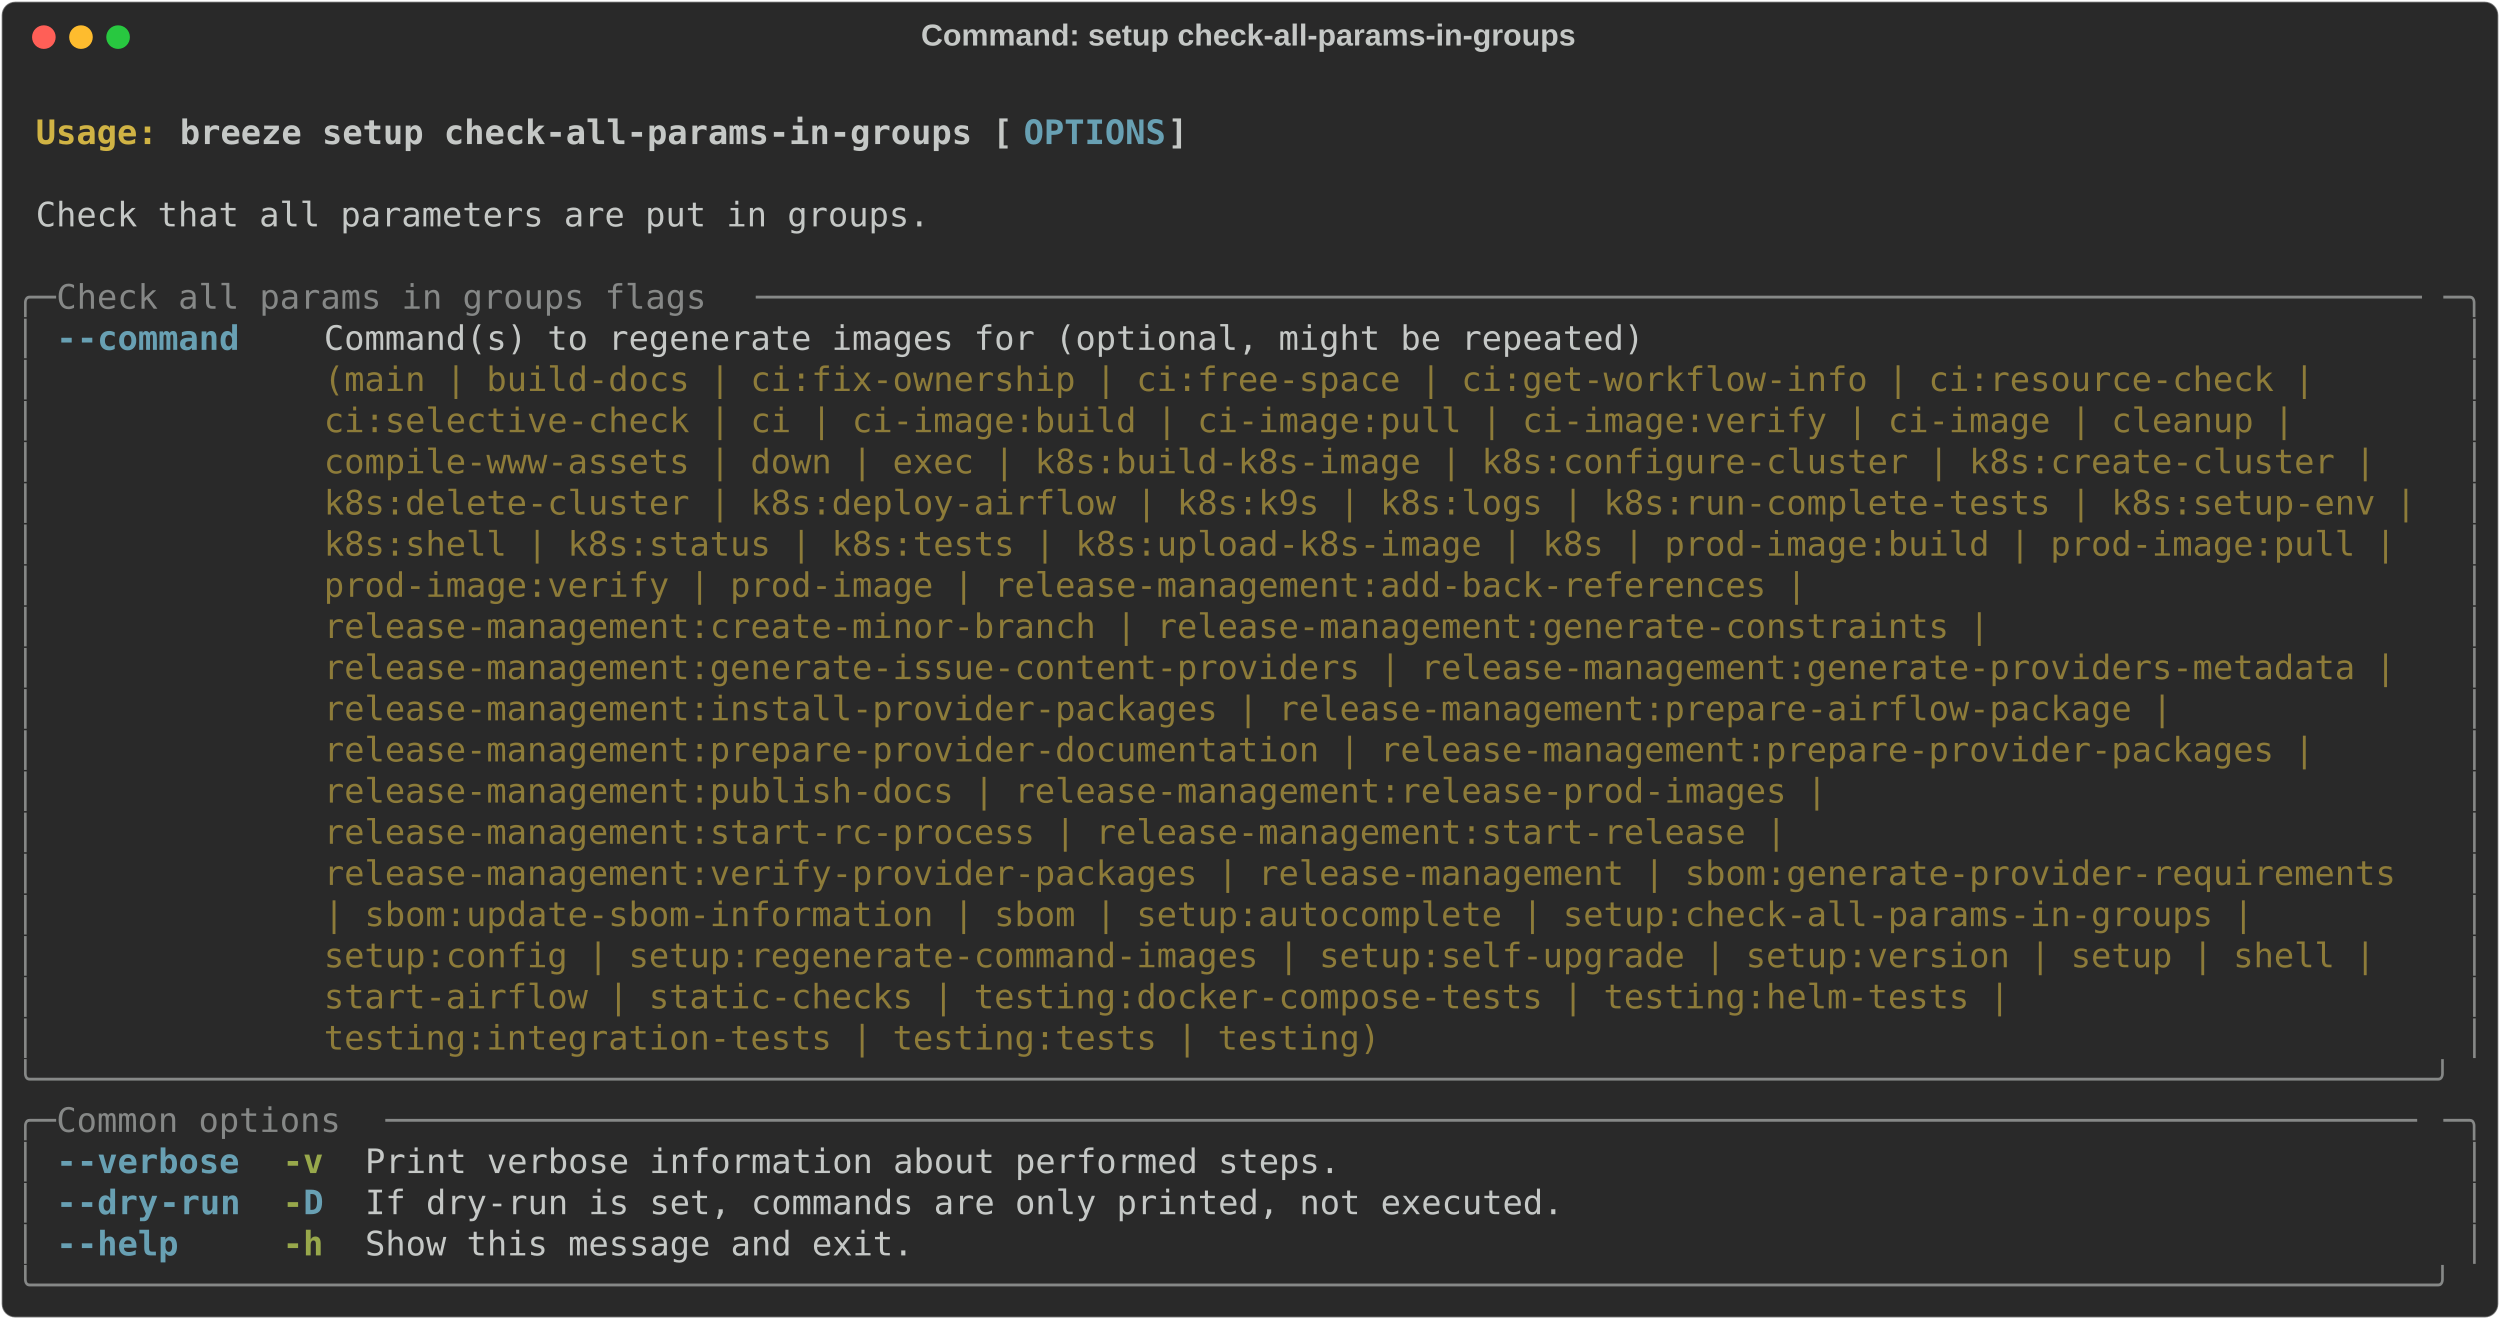
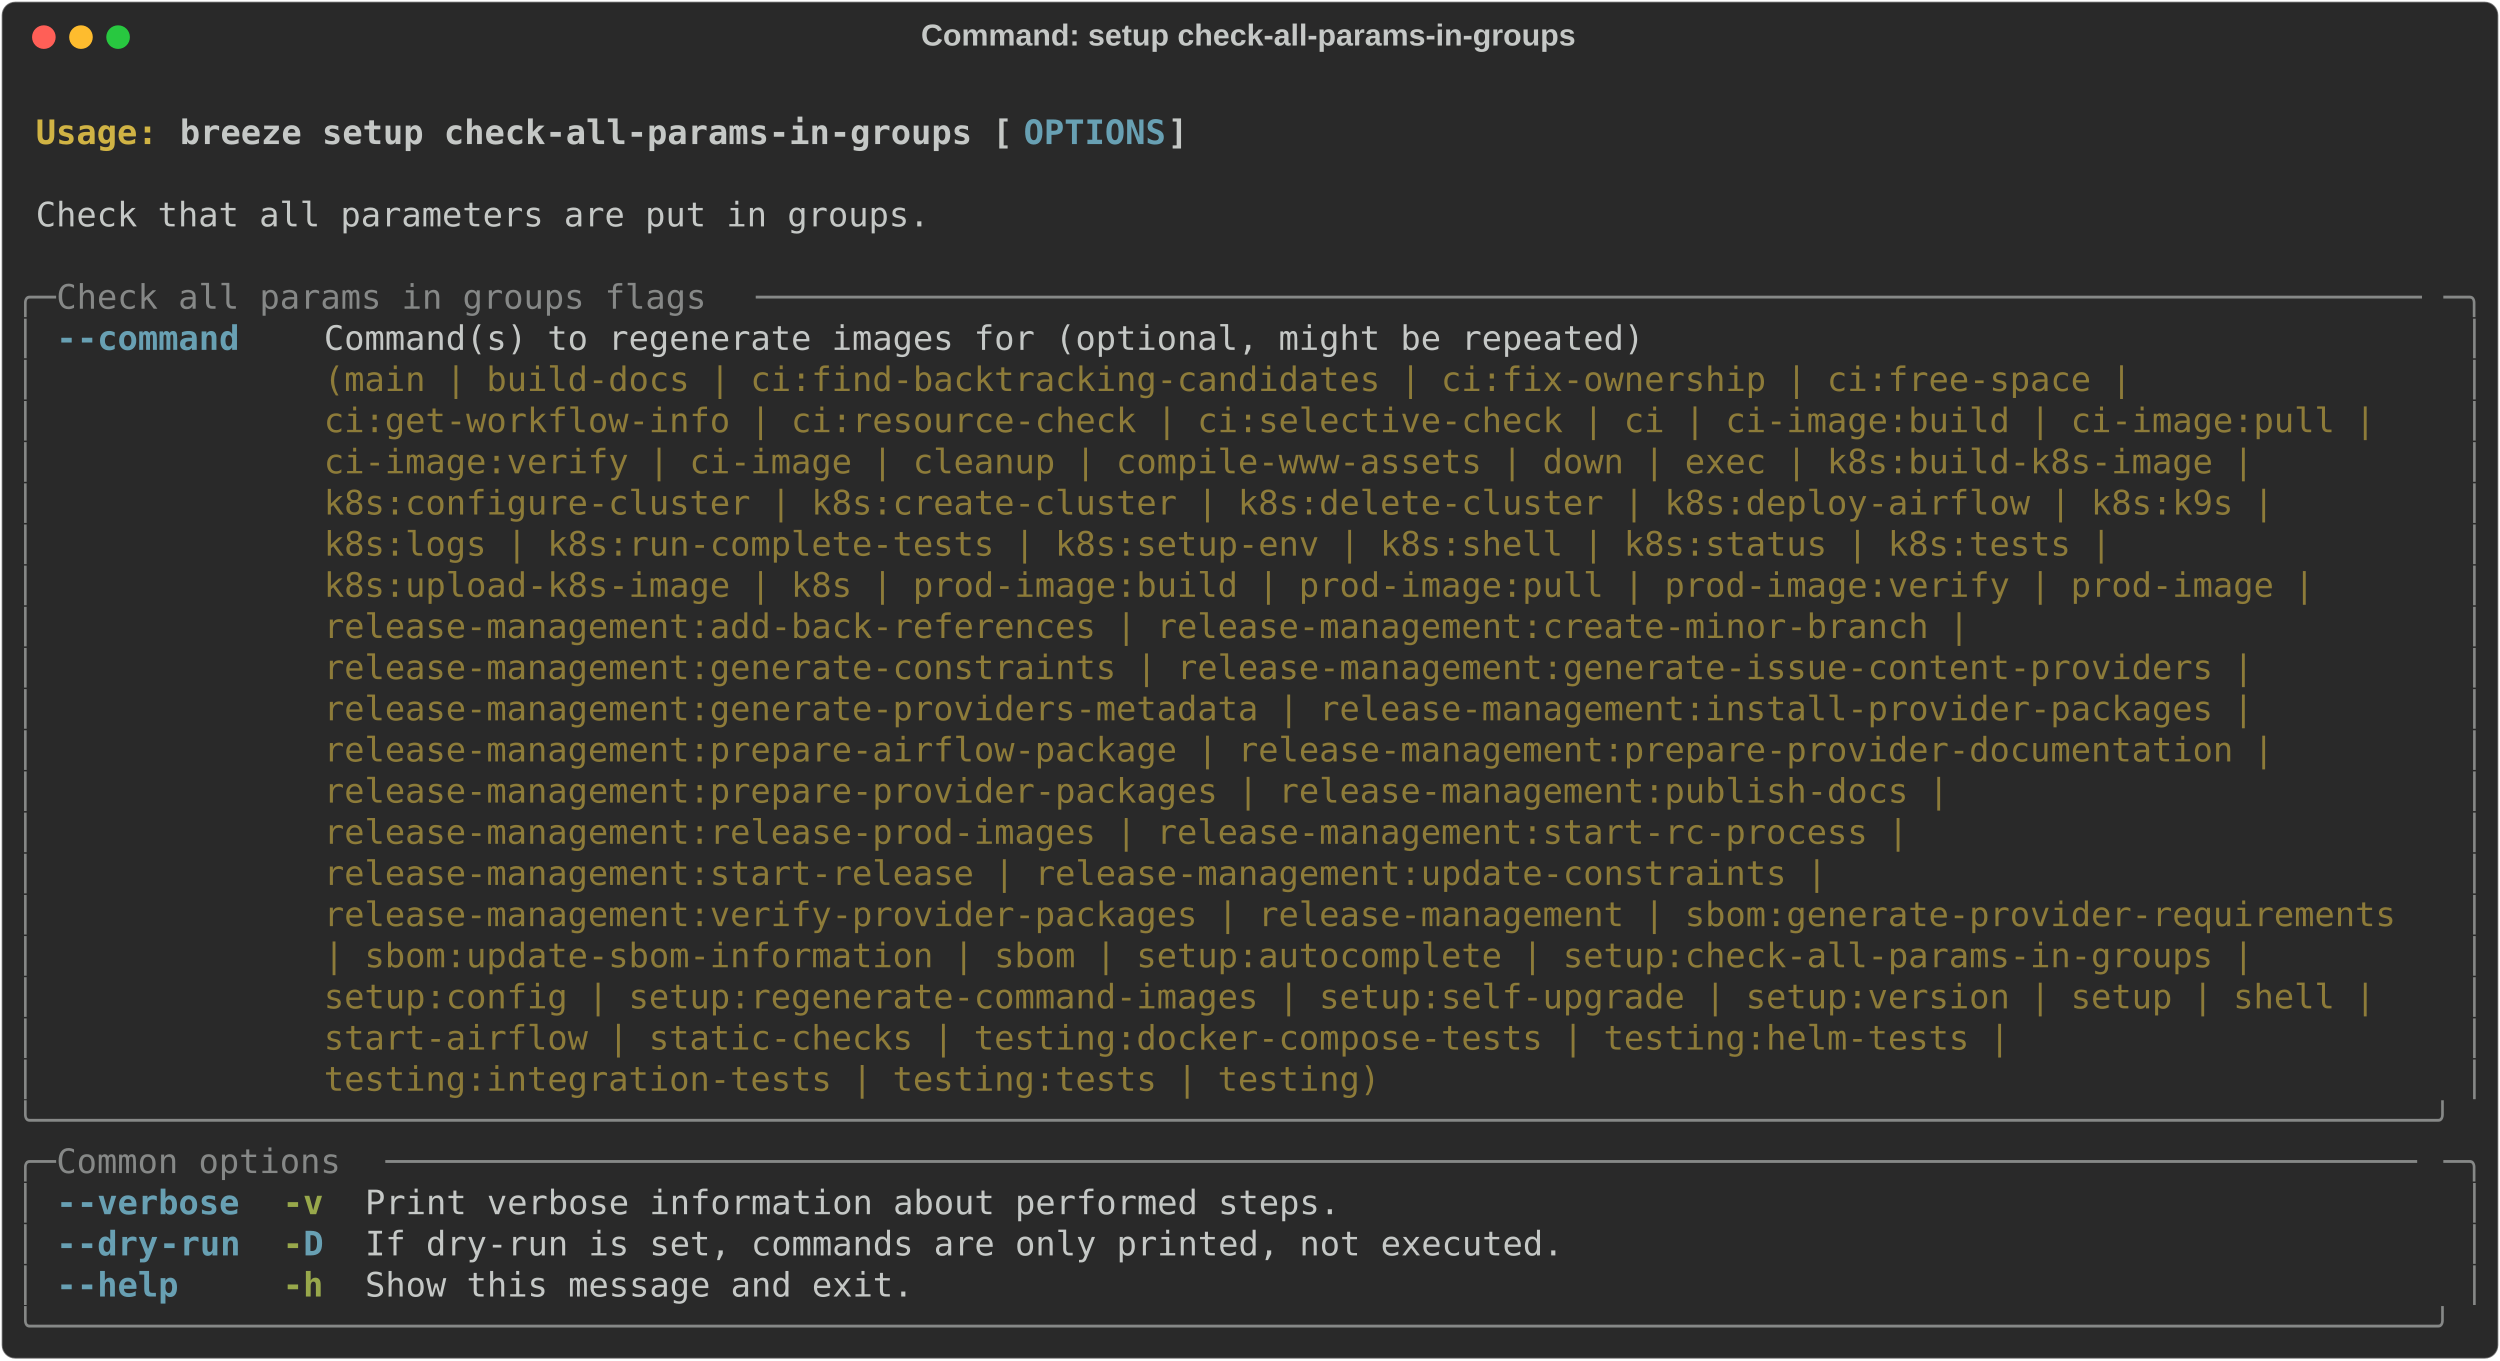
- <svg xmlns="http://www.w3.org/2000/svg" class="rich-terminal" viewBox="0 0 1482 782.0">
+ <svg xmlns="http://www.w3.org/2000/svg" class="rich-terminal" viewBox="0 0 1482 806.4">
  <style>

    @font-face {
        font-family: "Fira Code";
        src: local("FiraCode-Regular"),
                url("https://cdnjs.cloudflare.com/ajax/libs/firacode/6.2.0/woff2/FiraCode-Regular.woff2") format("woff2"),
                url("https://cdnjs.cloudflare.com/ajax/libs/firacode/6.2.0/woff/FiraCode-Regular.woff") format("woff");
        font-style: normal;
        font-weight: 400;
    }
    @font-face {
        font-family: "Fira Code";
        src: local("FiraCode-Bold"),
                url("https://cdnjs.cloudflare.com/ajax/libs/firacode/6.2.0/woff2/FiraCode-Bold.woff2") format("woff2"),
                url("https://cdnjs.cloudflare.com/ajax/libs/firacode/6.2.0/woff/FiraCode-Bold.woff") format("woff");
        font-style: bold;
        font-weight: 700;
    }

    .breeze-setup-check-all-params-in-groups-matrix {
        font-family: Fira Code, monospace;
        font-size: 20px;
        line-height: 24.4px;
        font-variant-east-asian: full-width;
    }

    .breeze-setup-check-all-params-in-groups-title {
        font-size: 18px;
        font-weight: bold;
        font-family: arial;
    }

    .breeze-setup-check-all-params-in-groups-r1 { fill: #c5c8c6;font-weight: bold }
.breeze-setup-check-all-params-in-groups-r2 { fill: #c5c8c6 }
.breeze-setup-check-all-params-in-groups-r3 { fill: #d0b344;font-weight: bold }
.breeze-setup-check-all-params-in-groups-r4 { fill: #68a0b3;font-weight: bold }
.breeze-setup-check-all-params-in-groups-r5 { fill: #868887 }
.breeze-setup-check-all-params-in-groups-r6 { fill: #8d7b39 }
.breeze-setup-check-all-params-in-groups-r7 { fill: #98a84b;font-weight: bold }
    </style>
  <defs>
    <clipPath id="breeze-setup-check-all-params-in-groups-clip-terminal">
-       <rect x="0" y="0" width="1463.0" height="731.0" />
+       <rect x="0" y="0" width="1463.0" height="755.4" />
    </clipPath>
    <clipPath id="breeze-setup-check-all-params-in-groups-line-0">
      <rect x="0" y="1.5" width="1464" height="24.65" />
    </clipPath>
    <clipPath id="breeze-setup-check-all-params-in-groups-line-1">
      <rect x="0" y="25.9" width="1464" height="24.65" />
    </clipPath>
    <clipPath id="breeze-setup-check-all-params-in-groups-line-2">
      <rect x="0" y="50.3" width="1464" height="24.65" />
    </clipPath>
    <clipPath id="breeze-setup-check-all-params-in-groups-line-3">
      <rect x="0" y="74.7" width="1464" height="24.65" />
    </clipPath>
    <clipPath id="breeze-setup-check-all-params-in-groups-line-4">
      <rect x="0" y="99.1" width="1464" height="24.65" />
    </clipPath>
    <clipPath id="breeze-setup-check-all-params-in-groups-line-5">
      <rect x="0" y="123.5" width="1464" height="24.65" />
    </clipPath>
    <clipPath id="breeze-setup-check-all-params-in-groups-line-6">
      <rect x="0" y="147.9" width="1464" height="24.65" />
    </clipPath>
    <clipPath id="breeze-setup-check-all-params-in-groups-line-7">
      <rect x="0" y="172.3" width="1464" height="24.65" />
    </clipPath>
    <clipPath id="breeze-setup-check-all-params-in-groups-line-8">
      <rect x="0" y="196.7" width="1464" height="24.65" />
    </clipPath>
    <clipPath id="breeze-setup-check-all-params-in-groups-line-9">
      <rect x="0" y="221.1" width="1464" height="24.65" />
    </clipPath>
    <clipPath id="breeze-setup-check-all-params-in-groups-line-10">
      <rect x="0" y="245.5" width="1464" height="24.65" />
    </clipPath>
    <clipPath id="breeze-setup-check-all-params-in-groups-line-11">
      <rect x="0" y="269.9" width="1464" height="24.65" />
    </clipPath>
    <clipPath id="breeze-setup-check-all-params-in-groups-line-12">
      <rect x="0" y="294.3" width="1464" height="24.65" />
    </clipPath>
    <clipPath id="breeze-setup-check-all-params-in-groups-line-13">
      <rect x="0" y="318.7" width="1464" height="24.65" />
    </clipPath>
    <clipPath id="breeze-setup-check-all-params-in-groups-line-14">
      <rect x="0" y="343.1" width="1464" height="24.65" />
    </clipPath>
    <clipPath id="breeze-setup-check-all-params-in-groups-line-15">
      <rect x="0" y="367.5" width="1464" height="24.65" />
    </clipPath>
    <clipPath id="breeze-setup-check-all-params-in-groups-line-16">
      <rect x="0" y="391.9" width="1464" height="24.65" />
    </clipPath>
    <clipPath id="breeze-setup-check-all-params-in-groups-line-17">
      <rect x="0" y="416.3" width="1464" height="24.65" />
    </clipPath>
    <clipPath id="breeze-setup-check-all-params-in-groups-line-18">
      <rect x="0" y="440.7" width="1464" height="24.65" />
    </clipPath>
    <clipPath id="breeze-setup-check-all-params-in-groups-line-19">
      <rect x="0" y="465.1" width="1464" height="24.65" />
    </clipPath>
    <clipPath id="breeze-setup-check-all-params-in-groups-line-20">
      <rect x="0" y="489.5" width="1464" height="24.65" />
    </clipPath>
    <clipPath id="breeze-setup-check-all-params-in-groups-line-21">
      <rect x="0" y="513.9" width="1464" height="24.65" />
    </clipPath>
    <clipPath id="breeze-setup-check-all-params-in-groups-line-22">
      <rect x="0" y="538.3" width="1464" height="24.65" />
    </clipPath>
    <clipPath id="breeze-setup-check-all-params-in-groups-line-23">
      <rect x="0" y="562.7" width="1464" height="24.65" />
    </clipPath>
    <clipPath id="breeze-setup-check-all-params-in-groups-line-24">
      <rect x="0" y="587.1" width="1464" height="24.65" />
    </clipPath>
    <clipPath id="breeze-setup-check-all-params-in-groups-line-25">
      <rect x="0" y="611.5" width="1464" height="24.65" />
    </clipPath>
    <clipPath id="breeze-setup-check-all-params-in-groups-line-26">
      <rect x="0" y="635.9" width="1464" height="24.65" />
    </clipPath>
    <clipPath id="breeze-setup-check-all-params-in-groups-line-27">
      <rect x="0" y="660.3" width="1464" height="24.65" />
    </clipPath>
    <clipPath id="breeze-setup-check-all-params-in-groups-line-28">
      <rect x="0" y="684.7" width="1464" height="24.65" />
    </clipPath>
+     <clipPath id="breeze-setup-check-all-params-in-groups-line-29">
+       <rect x="0" y="709.1" width="1464" height="24.65" />
+     </clipPath>
  </defs>
-   <rect fill="#292929" stroke="rgba(255,255,255,0.35)" stroke-width="1" x="1" y="1" width="1480" height="780" rx="8" />
+   <rect fill="#292929" stroke="rgba(255,255,255,0.35)" stroke-width="1" x="1" y="1" width="1480" height="804.4" rx="8" />
  <text class="breeze-setup-check-all-params-in-groups-title" fill="#c5c8c6" text-anchor="middle" x="740" y="27">Command: setup check-all-params-in-groups</text>
  <g transform="translate(26,22)">
    <circle cx="0" cy="0" r="7" fill="#ff5f57" />
    <circle cx="22" cy="0" r="7" fill="#febc2e" />
    <circle cx="44" cy="0" r="7" fill="#28c840" />
  </g>
  <g transform="translate(9, 41)" clip-path="url(#breeze-setup-check-all-params-in-groups-clip-terminal)">
    <g class="breeze-setup-check-all-params-in-groups-matrix">
      <text class="breeze-setup-check-all-params-in-groups-r2" x="1464" y="20" textLength="12.2" clip-path="url(#breeze-setup-check-all-params-in-groups-line-0)">
</text>
      <text class="breeze-setup-check-all-params-in-groups-r3" x="12.2" y="44.4" textLength="85.4" clip-path="url(#breeze-setup-check-all-params-in-groups-line-1)">Usage: </text>
      <text class="breeze-setup-check-all-params-in-groups-r1" x="97.6" y="44.4" textLength="500.2" clip-path="url(#breeze-setup-check-all-params-in-groups-line-1)">breeze setup check-all-params-in-groups [</text>
      <text class="breeze-setup-check-all-params-in-groups-r4" x="597.8" y="44.4" textLength="85.4" clip-path="url(#breeze-setup-check-all-params-in-groups-line-1)">OPTIONS</text>
      <text class="breeze-setup-check-all-params-in-groups-r1" x="683.2" y="44.4" textLength="12.2" clip-path="url(#breeze-setup-check-all-params-in-groups-line-1)">]</text>
      <text class="breeze-setup-check-all-params-in-groups-r2" x="1464" y="44.4" textLength="12.2" clip-path="url(#breeze-setup-check-all-params-in-groups-line-1)">
</text>
      <text class="breeze-setup-check-all-params-in-groups-r2" x="1464" y="68.8" textLength="12.2" clip-path="url(#breeze-setup-check-all-params-in-groups-line-2)">
</text>
      <text class="breeze-setup-check-all-params-in-groups-r2" x="12.2" y="93.2" textLength="536.8" clip-path="url(#breeze-setup-check-all-params-in-groups-line-3)">Check that all parameters are put in groups.</text>
      <text class="breeze-setup-check-all-params-in-groups-r2" x="1464" y="93.2" textLength="12.2" clip-path="url(#breeze-setup-check-all-params-in-groups-line-3)">
</text>
      <text class="breeze-setup-check-all-params-in-groups-r2" x="1464" y="117.6" textLength="12.2" clip-path="url(#breeze-setup-check-all-params-in-groups-line-4)">
</text>
      <text class="breeze-setup-check-all-params-in-groups-r5" x="0" y="142" textLength="24.4" clip-path="url(#breeze-setup-check-all-params-in-groups-line-5)">╭─</text>
      <text class="breeze-setup-check-all-params-in-groups-r5" x="24.4" y="142" textLength="414.8" clip-path="url(#breeze-setup-check-all-params-in-groups-line-5)"> Check all params in groups flags </text>
      <text class="breeze-setup-check-all-params-in-groups-r5" x="439.2" y="142" textLength="1000.4" clip-path="url(#breeze-setup-check-all-params-in-groups-line-5)">──────────────────────────────────────────────────────────────────────────────────</text>
      <text class="breeze-setup-check-all-params-in-groups-r5" x="1439.6" y="142" textLength="24.4" clip-path="url(#breeze-setup-check-all-params-in-groups-line-5)">─╮</text>
      <text class="breeze-setup-check-all-params-in-groups-r2" x="1464" y="142" textLength="12.2" clip-path="url(#breeze-setup-check-all-params-in-groups-line-5)">
</text>
      <text class="breeze-setup-check-all-params-in-groups-r5" x="0" y="166.4" textLength="12.2" clip-path="url(#breeze-setup-check-all-params-in-groups-line-6)">│</text>
      <text class="breeze-setup-check-all-params-in-groups-r4" x="24.4" y="166.4" textLength="12.2" clip-path="url(#breeze-setup-check-all-params-in-groups-line-6)">-</text>
      <text class="breeze-setup-check-all-params-in-groups-r4" x="36.6" y="166.4" textLength="97.6" clip-path="url(#breeze-setup-check-all-params-in-groups-line-6)">-command</text>
      <text class="breeze-setup-check-all-params-in-groups-r2" x="183" y="166.4" textLength="1256.6" clip-path="url(#breeze-setup-check-all-params-in-groups-line-6)">Command(s) to regenerate images for (optional, might be repeated)                                      </text>
      <text class="breeze-setup-check-all-params-in-groups-r5" x="1451.8" y="166.4" textLength="12.2" clip-path="url(#breeze-setup-check-all-params-in-groups-line-6)">│</text>
      <text class="breeze-setup-check-all-params-in-groups-r2" x="1464" y="166.4" textLength="12.2" clip-path="url(#breeze-setup-check-all-params-in-groups-line-6)">
</text>
      <text class="breeze-setup-check-all-params-in-groups-r5" x="0" y="190.8" textLength="12.2" clip-path="url(#breeze-setup-check-all-params-in-groups-line-7)">│</text>
-       <text class="breeze-setup-check-all-params-in-groups-r6" x="183" y="190.8" textLength="1256.6" clip-path="url(#breeze-setup-check-all-params-in-groups-line-7)">(main | build-docs | ci:fix-ownership | ci:free-space | ci:get-workflow-info | ci:resource-check |     </text>
+       <text class="breeze-setup-check-all-params-in-groups-r6" x="183" y="190.8" textLength="1256.6" clip-path="url(#breeze-setup-check-all-params-in-groups-line-7)">(main | build-docs | ci:find-backtracking-candidates | ci:fix-ownership | ci:free-space |              </text>
      <text class="breeze-setup-check-all-params-in-groups-r5" x="1451.8" y="190.8" textLength="12.2" clip-path="url(#breeze-setup-check-all-params-in-groups-line-7)">│</text>
      <text class="breeze-setup-check-all-params-in-groups-r2" x="1464" y="190.8" textLength="12.2" clip-path="url(#breeze-setup-check-all-params-in-groups-line-7)">
</text>
      <text class="breeze-setup-check-all-params-in-groups-r5" x="0" y="215.2" textLength="12.2" clip-path="url(#breeze-setup-check-all-params-in-groups-line-8)">│</text>
-       <text class="breeze-setup-check-all-params-in-groups-r6" x="183" y="215.2" textLength="1256.6" clip-path="url(#breeze-setup-check-all-params-in-groups-line-8)">ci:selective-check | ci | ci-image:build | ci-image:pull | ci-image:verify | ci-image | cleanup |      </text>
+       <text class="breeze-setup-check-all-params-in-groups-r6" x="183" y="215.2" textLength="1256.6" clip-path="url(#breeze-setup-check-all-params-in-groups-line-8)">ci:get-workflow-info | ci:resource-check | ci:selective-check | ci | ci-image:build | ci-image:pull |  </text>
      <text class="breeze-setup-check-all-params-in-groups-r5" x="1451.8" y="215.2" textLength="12.2" clip-path="url(#breeze-setup-check-all-params-in-groups-line-8)">│</text>
      <text class="breeze-setup-check-all-params-in-groups-r2" x="1464" y="215.2" textLength="12.2" clip-path="url(#breeze-setup-check-all-params-in-groups-line-8)">
</text>
      <text class="breeze-setup-check-all-params-in-groups-r5" x="0" y="239.6" textLength="12.2" clip-path="url(#breeze-setup-check-all-params-in-groups-line-9)">│</text>
-       <text class="breeze-setup-check-all-params-in-groups-r6" x="183" y="239.6" textLength="1256.6" clip-path="url(#breeze-setup-check-all-params-in-groups-line-9)">compile-www-assets | down | exec | k8s:build-k8s-image | k8s:configure-cluster | k8s:create-cluster |  </text>
+       <text class="breeze-setup-check-all-params-in-groups-r6" x="183" y="239.6" textLength="1256.6" clip-path="url(#breeze-setup-check-all-params-in-groups-line-9)">ci-image:verify | ci-image | cleanup | compile-www-assets | down | exec | k8s:build-k8s-image |        </text>
      <text class="breeze-setup-check-all-params-in-groups-r5" x="1451.8" y="239.6" textLength="12.2" clip-path="url(#breeze-setup-check-all-params-in-groups-line-9)">│</text>
      <text class="breeze-setup-check-all-params-in-groups-r2" x="1464" y="239.6" textLength="12.2" clip-path="url(#breeze-setup-check-all-params-in-groups-line-9)">
</text>
      <text class="breeze-setup-check-all-params-in-groups-r5" x="0" y="264" textLength="12.2" clip-path="url(#breeze-setup-check-all-params-in-groups-line-10)">│</text>
-       <text class="breeze-setup-check-all-params-in-groups-r6" x="183" y="264" textLength="1256.6" clip-path="url(#breeze-setup-check-all-params-in-groups-line-10)">k8s:delete-cluster | k8s:deploy-airflow | k8s:k9s | k8s:logs | k8s:run-complete-tests | k8s:setup-env |</text>
+       <text class="breeze-setup-check-all-params-in-groups-r6" x="183" y="264" textLength="1256.6" clip-path="url(#breeze-setup-check-all-params-in-groups-line-10)">k8s:configure-cluster | k8s:create-cluster | k8s:delete-cluster | k8s:deploy-airflow | k8s:k9s |       </text>
      <text class="breeze-setup-check-all-params-in-groups-r5" x="1451.8" y="264" textLength="12.2" clip-path="url(#breeze-setup-check-all-params-in-groups-line-10)">│</text>
      <text class="breeze-setup-check-all-params-in-groups-r2" x="1464" y="264" textLength="12.2" clip-path="url(#breeze-setup-check-all-params-in-groups-line-10)">
</text>
      <text class="breeze-setup-check-all-params-in-groups-r5" x="0" y="288.4" textLength="12.2" clip-path="url(#breeze-setup-check-all-params-in-groups-line-11)">│</text>
-       <text class="breeze-setup-check-all-params-in-groups-r6" x="183" y="288.4" textLength="1256.6" clip-path="url(#breeze-setup-check-all-params-in-groups-line-11)">k8s:shell | k8s:status | k8s:tests | k8s:upload-k8s-image | k8s | prod-image:build | prod-image:pull | </text>
+       <text class="breeze-setup-check-all-params-in-groups-r6" x="183" y="288.4" textLength="1256.6" clip-path="url(#breeze-setup-check-all-params-in-groups-line-11)">k8s:logs | k8s:run-complete-tests | k8s:setup-env | k8s:shell | k8s:status | k8s:tests |               </text>
      <text class="breeze-setup-check-all-params-in-groups-r5" x="1451.8" y="288.4" textLength="12.2" clip-path="url(#breeze-setup-check-all-params-in-groups-line-11)">│</text>
      <text class="breeze-setup-check-all-params-in-groups-r2" x="1464" y="288.4" textLength="12.2" clip-path="url(#breeze-setup-check-all-params-in-groups-line-11)">
</text>
      <text class="breeze-setup-check-all-params-in-groups-r5" x="0" y="312.8" textLength="12.2" clip-path="url(#breeze-setup-check-all-params-in-groups-line-12)">│</text>
-       <text class="breeze-setup-check-all-params-in-groups-r6" x="183" y="312.8" textLength="1256.6" clip-path="url(#breeze-setup-check-all-params-in-groups-line-12)">prod-image:verify | prod-image | release-management:add-back-references |                              </text>
+       <text class="breeze-setup-check-all-params-in-groups-r6" x="183" y="312.8" textLength="1256.6" clip-path="url(#breeze-setup-check-all-params-in-groups-line-12)">k8s:upload-k8s-image | k8s | prod-image:build | prod-image:pull | prod-image:verify | prod-image |     </text>
      <text class="breeze-setup-check-all-params-in-groups-r5" x="1451.8" y="312.8" textLength="12.2" clip-path="url(#breeze-setup-check-all-params-in-groups-line-12)">│</text>
      <text class="breeze-setup-check-all-params-in-groups-r2" x="1464" y="312.8" textLength="12.2" clip-path="url(#breeze-setup-check-all-params-in-groups-line-12)">
</text>
      <text class="breeze-setup-check-all-params-in-groups-r5" x="0" y="337.2" textLength="12.2" clip-path="url(#breeze-setup-check-all-params-in-groups-line-13)">│</text>
-       <text class="breeze-setup-check-all-params-in-groups-r6" x="183" y="337.2" textLength="1256.6" clip-path="url(#breeze-setup-check-all-params-in-groups-line-13)">release-management:create-minor-branch | release-management:generate-constraints |                     </text>
+       <text class="breeze-setup-check-all-params-in-groups-r6" x="183" y="337.2" textLength="1256.6" clip-path="url(#breeze-setup-check-all-params-in-groups-line-13)">release-management:add-back-references | release-management:create-minor-branch |                      </text>
      <text class="breeze-setup-check-all-params-in-groups-r5" x="1451.8" y="337.2" textLength="12.2" clip-path="url(#breeze-setup-check-all-params-in-groups-line-13)">│</text>
      <text class="breeze-setup-check-all-params-in-groups-r2" x="1464" y="337.2" textLength="12.2" clip-path="url(#breeze-setup-check-all-params-in-groups-line-13)">
</text>
      <text class="breeze-setup-check-all-params-in-groups-r5" x="0" y="361.6" textLength="12.2" clip-path="url(#breeze-setup-check-all-params-in-groups-line-14)">│</text>
-       <text class="breeze-setup-check-all-params-in-groups-r6" x="183" y="361.6" textLength="1256.6" clip-path="url(#breeze-setup-check-all-params-in-groups-line-14)">release-management:generate-issue-content-providers | release-management:generate-providers-metadata | </text>
+       <text class="breeze-setup-check-all-params-in-groups-r6" x="183" y="361.6" textLength="1256.6" clip-path="url(#breeze-setup-check-all-params-in-groups-line-14)">release-management:generate-constraints | release-management:generate-issue-content-providers |        </text>
      <text class="breeze-setup-check-all-params-in-groups-r5" x="1451.8" y="361.6" textLength="12.2" clip-path="url(#breeze-setup-check-all-params-in-groups-line-14)">│</text>
      <text class="breeze-setup-check-all-params-in-groups-r2" x="1464" y="361.6" textLength="12.2" clip-path="url(#breeze-setup-check-all-params-in-groups-line-14)">
</text>
      <text class="breeze-setup-check-all-params-in-groups-r5" x="0" y="386" textLength="12.2" clip-path="url(#breeze-setup-check-all-params-in-groups-line-15)">│</text>
-       <text class="breeze-setup-check-all-params-in-groups-r6" x="183" y="386" textLength="1256.6" clip-path="url(#breeze-setup-check-all-params-in-groups-line-15)">release-management:install-provider-packages | release-management:prepare-airflow-package |            </text>
+       <text class="breeze-setup-check-all-params-in-groups-r6" x="183" y="386" textLength="1256.6" clip-path="url(#breeze-setup-check-all-params-in-groups-line-15)">release-management:generate-providers-metadata | release-management:install-provider-packages |        </text>
      <text class="breeze-setup-check-all-params-in-groups-r5" x="1451.8" y="386" textLength="12.2" clip-path="url(#breeze-setup-check-all-params-in-groups-line-15)">│</text>
      <text class="breeze-setup-check-all-params-in-groups-r2" x="1464" y="386" textLength="12.2" clip-path="url(#breeze-setup-check-all-params-in-groups-line-15)">
</text>
      <text class="breeze-setup-check-all-params-in-groups-r5" x="0" y="410.4" textLength="12.2" clip-path="url(#breeze-setup-check-all-params-in-groups-line-16)">│</text>
-       <text class="breeze-setup-check-all-params-in-groups-r6" x="183" y="410.4" textLength="1256.6" clip-path="url(#breeze-setup-check-all-params-in-groups-line-16)">release-management:prepare-provider-documentation | release-management:prepare-provider-packages |     </text>
+       <text class="breeze-setup-check-all-params-in-groups-r6" x="183" y="410.4" textLength="1256.6" clip-path="url(#breeze-setup-check-all-params-in-groups-line-16)">release-management:prepare-airflow-package | release-management:prepare-provider-documentation |       </text>
      <text class="breeze-setup-check-all-params-in-groups-r5" x="1451.8" y="410.4" textLength="12.2" clip-path="url(#breeze-setup-check-all-params-in-groups-line-16)">│</text>
      <text class="breeze-setup-check-all-params-in-groups-r2" x="1464" y="410.4" textLength="12.2" clip-path="url(#breeze-setup-check-all-params-in-groups-line-16)">
</text>
      <text class="breeze-setup-check-all-params-in-groups-r5" x="0" y="434.8" textLength="12.2" clip-path="url(#breeze-setup-check-all-params-in-groups-line-17)">│</text>
-       <text class="breeze-setup-check-all-params-in-groups-r6" x="183" y="434.8" textLength="1256.6" clip-path="url(#breeze-setup-check-all-params-in-groups-line-17)">release-management:publish-docs | release-management:release-prod-images |                             </text>
+       <text class="breeze-setup-check-all-params-in-groups-r6" x="183" y="434.8" textLength="1256.6" clip-path="url(#breeze-setup-check-all-params-in-groups-line-17)">release-management:prepare-provider-packages | release-management:publish-docs |                       </text>
      <text class="breeze-setup-check-all-params-in-groups-r5" x="1451.8" y="434.8" textLength="12.2" clip-path="url(#breeze-setup-check-all-params-in-groups-line-17)">│</text>
      <text class="breeze-setup-check-all-params-in-groups-r2" x="1464" y="434.8" textLength="12.2" clip-path="url(#breeze-setup-check-all-params-in-groups-line-17)">
</text>
      <text class="breeze-setup-check-all-params-in-groups-r5" x="0" y="459.2" textLength="12.2" clip-path="url(#breeze-setup-check-all-params-in-groups-line-18)">│</text>
-       <text class="breeze-setup-check-all-params-in-groups-r6" x="183" y="459.2" textLength="1256.6" clip-path="url(#breeze-setup-check-all-params-in-groups-line-18)">release-management:start-rc-process | release-management:start-release |                               </text>
+       <text class="breeze-setup-check-all-params-in-groups-r6" x="183" y="459.2" textLength="1256.6" clip-path="url(#breeze-setup-check-all-params-in-groups-line-18)">release-management:release-prod-images | release-management:start-rc-process |                         </text>
      <text class="breeze-setup-check-all-params-in-groups-r5" x="1451.8" y="459.2" textLength="12.2" clip-path="url(#breeze-setup-check-all-params-in-groups-line-18)">│</text>
      <text class="breeze-setup-check-all-params-in-groups-r2" x="1464" y="459.2" textLength="12.2" clip-path="url(#breeze-setup-check-all-params-in-groups-line-18)">
</text>
      <text class="breeze-setup-check-all-params-in-groups-r5" x="0" y="483.6" textLength="12.2" clip-path="url(#breeze-setup-check-all-params-in-groups-line-19)">│</text>
-       <text class="breeze-setup-check-all-params-in-groups-r6" x="183" y="483.6" textLength="1256.6" clip-path="url(#breeze-setup-check-all-params-in-groups-line-19)">release-management:verify-provider-packages | release-management | sbom:generate-provider-requirements </text>
+       <text class="breeze-setup-check-all-params-in-groups-r6" x="183" y="483.6" textLength="1256.6" clip-path="url(#breeze-setup-check-all-params-in-groups-line-19)">release-management:start-release | release-management:update-constraints |                             </text>
      <text class="breeze-setup-check-all-params-in-groups-r5" x="1451.8" y="483.6" textLength="12.2" clip-path="url(#breeze-setup-check-all-params-in-groups-line-19)">│</text>
      <text class="breeze-setup-check-all-params-in-groups-r2" x="1464" y="483.6" textLength="12.2" clip-path="url(#breeze-setup-check-all-params-in-groups-line-19)">
</text>
      <text class="breeze-setup-check-all-params-in-groups-r5" x="0" y="508" textLength="12.2" clip-path="url(#breeze-setup-check-all-params-in-groups-line-20)">│</text>
-       <text class="breeze-setup-check-all-params-in-groups-r6" x="183" y="508" textLength="1256.6" clip-path="url(#breeze-setup-check-all-params-in-groups-line-20)">| sbom:update-sbom-information | sbom | setup:autocomplete | setup:check-all-params-in-groups |        </text>
+       <text class="breeze-setup-check-all-params-in-groups-r6" x="183" y="508" textLength="1256.6" clip-path="url(#breeze-setup-check-all-params-in-groups-line-20)">release-management:verify-provider-packages | release-management | sbom:generate-provider-requirements </text>
      <text class="breeze-setup-check-all-params-in-groups-r5" x="1451.8" y="508" textLength="12.2" clip-path="url(#breeze-setup-check-all-params-in-groups-line-20)">│</text>
      <text class="breeze-setup-check-all-params-in-groups-r2" x="1464" y="508" textLength="12.2" clip-path="url(#breeze-setup-check-all-params-in-groups-line-20)">
</text>
      <text class="breeze-setup-check-all-params-in-groups-r5" x="0" y="532.4" textLength="12.2" clip-path="url(#breeze-setup-check-all-params-in-groups-line-21)">│</text>
-       <text class="breeze-setup-check-all-params-in-groups-r6" x="183" y="532.4" textLength="1256.6" clip-path="url(#breeze-setup-check-all-params-in-groups-line-21)">setup:config | setup:regenerate-command-images | setup:self-upgrade | setup:version | setup | shell |  </text>
+       <text class="breeze-setup-check-all-params-in-groups-r6" x="183" y="532.4" textLength="1256.6" clip-path="url(#breeze-setup-check-all-params-in-groups-line-21)">| sbom:update-sbom-information | sbom | setup:autocomplete | setup:check-all-params-in-groups |        </text>
      <text class="breeze-setup-check-all-params-in-groups-r5" x="1451.8" y="532.4" textLength="12.2" clip-path="url(#breeze-setup-check-all-params-in-groups-line-21)">│</text>
      <text class="breeze-setup-check-all-params-in-groups-r2" x="1464" y="532.4" textLength="12.2" clip-path="url(#breeze-setup-check-all-params-in-groups-line-21)">
</text>
      <text class="breeze-setup-check-all-params-in-groups-r5" x="0" y="556.8" textLength="12.2" clip-path="url(#breeze-setup-check-all-params-in-groups-line-22)">│</text>
-       <text class="breeze-setup-check-all-params-in-groups-r6" x="183" y="556.8" textLength="1256.6" clip-path="url(#breeze-setup-check-all-params-in-groups-line-22)">start-airflow | static-checks | testing:docker-compose-tests | testing:helm-tests |                    </text>
+       <text class="breeze-setup-check-all-params-in-groups-r6" x="183" y="556.8" textLength="1256.6" clip-path="url(#breeze-setup-check-all-params-in-groups-line-22)">setup:config | setup:regenerate-command-images | setup:self-upgrade | setup:version | setup | shell |  </text>
      <text class="breeze-setup-check-all-params-in-groups-r5" x="1451.8" y="556.8" textLength="12.2" clip-path="url(#breeze-setup-check-all-params-in-groups-line-22)">│</text>
      <text class="breeze-setup-check-all-params-in-groups-r2" x="1464" y="556.8" textLength="12.2" clip-path="url(#breeze-setup-check-all-params-in-groups-line-22)">
</text>
      <text class="breeze-setup-check-all-params-in-groups-r5" x="0" y="581.2" textLength="12.2" clip-path="url(#breeze-setup-check-all-params-in-groups-line-23)">│</text>
-       <text class="breeze-setup-check-all-params-in-groups-r6" x="183" y="581.2" textLength="1256.6" clip-path="url(#breeze-setup-check-all-params-in-groups-line-23)">testing:integration-tests | testing:tests | testing)                                                   </text>
+       <text class="breeze-setup-check-all-params-in-groups-r6" x="183" y="581.2" textLength="1256.6" clip-path="url(#breeze-setup-check-all-params-in-groups-line-23)">start-airflow | static-checks | testing:docker-compose-tests | testing:helm-tests |                    </text>
      <text class="breeze-setup-check-all-params-in-groups-r5" x="1451.8" y="581.2" textLength="12.2" clip-path="url(#breeze-setup-check-all-params-in-groups-line-23)">│</text>
      <text class="breeze-setup-check-all-params-in-groups-r2" x="1464" y="581.2" textLength="12.2" clip-path="url(#breeze-setup-check-all-params-in-groups-line-23)">
</text>
-       <text class="breeze-setup-check-all-params-in-groups-r5" x="0" y="605.6" textLength="1464" clip-path="url(#breeze-setup-check-all-params-in-groups-line-24)">╰──────────────────────────────────────────────────────────────────────────────────────────────────────────────────────╯</text>
+       <text class="breeze-setup-check-all-params-in-groups-r5" x="0" y="605.6" textLength="12.2" clip-path="url(#breeze-setup-check-all-params-in-groups-line-24)">│</text>
+       <text class="breeze-setup-check-all-params-in-groups-r6" x="183" y="605.6" textLength="1256.6" clip-path="url(#breeze-setup-check-all-params-in-groups-line-24)">testing:integration-tests | testing:tests | testing)                                                   </text>
+       <text class="breeze-setup-check-all-params-in-groups-r5" x="1451.8" y="605.6" textLength="12.2" clip-path="url(#breeze-setup-check-all-params-in-groups-line-24)">│</text>
      <text class="breeze-setup-check-all-params-in-groups-r2" x="1464" y="605.6" textLength="12.2" clip-path="url(#breeze-setup-check-all-params-in-groups-line-24)">
</text>
-       <text class="breeze-setup-check-all-params-in-groups-r5" x="0" y="630" textLength="24.4" clip-path="url(#breeze-setup-check-all-params-in-groups-line-25)">╭─</text>
-       <text class="breeze-setup-check-all-params-in-groups-r5" x="24.4" y="630" textLength="195.2" clip-path="url(#breeze-setup-check-all-params-in-groups-line-25)"> Common options </text>
-       <text class="breeze-setup-check-all-params-in-groups-r5" x="219.6" y="630" textLength="1220" clip-path="url(#breeze-setup-check-all-params-in-groups-line-25)">────────────────────────────────────────────────────────────────────────────────────────────────────</text>
-       <text class="breeze-setup-check-all-params-in-groups-r5" x="1439.6" y="630" textLength="24.4" clip-path="url(#breeze-setup-check-all-params-in-groups-line-25)">─╮</text>
+       <text class="breeze-setup-check-all-params-in-groups-r5" x="0" y="630" textLength="1464" clip-path="url(#breeze-setup-check-all-params-in-groups-line-25)">╰──────────────────────────────────────────────────────────────────────────────────────────────────────────────────────╯</text>
      <text class="breeze-setup-check-all-params-in-groups-r2" x="1464" y="630" textLength="12.2" clip-path="url(#breeze-setup-check-all-params-in-groups-line-25)">
</text>
-       <text class="breeze-setup-check-all-params-in-groups-r5" x="0" y="654.4" textLength="12.2" clip-path="url(#breeze-setup-check-all-params-in-groups-line-26)">│</text>
-       <text class="breeze-setup-check-all-params-in-groups-r4" x="24.4" y="654.4" textLength="12.2" clip-path="url(#breeze-setup-check-all-params-in-groups-line-26)">-</text>
-       <text class="breeze-setup-check-all-params-in-groups-r4" x="36.6" y="654.4" textLength="97.6" clip-path="url(#breeze-setup-check-all-params-in-groups-line-26)">-verbose</text>
-       <text class="breeze-setup-check-all-params-in-groups-r7" x="158.6" y="654.4" textLength="24.4" clip-path="url(#breeze-setup-check-all-params-in-groups-line-26)">-v</text>
-       <text class="breeze-setup-check-all-params-in-groups-r2" x="207.4" y="654.4" textLength="585.6" clip-path="url(#breeze-setup-check-all-params-in-groups-line-26)">Print verbose information about performed steps.</text>
-       <text class="breeze-setup-check-all-params-in-groups-r5" x="1451.8" y="654.4" textLength="12.2" clip-path="url(#breeze-setup-check-all-params-in-groups-line-26)">│</text>
+       <text class="breeze-setup-check-all-params-in-groups-r5" x="0" y="654.4" textLength="24.4" clip-path="url(#breeze-setup-check-all-params-in-groups-line-26)">╭─</text>
+       <text class="breeze-setup-check-all-params-in-groups-r5" x="24.4" y="654.4" textLength="195.2" clip-path="url(#breeze-setup-check-all-params-in-groups-line-26)"> Common options </text>
+       <text class="breeze-setup-check-all-params-in-groups-r5" x="219.6" y="654.4" textLength="1220" clip-path="url(#breeze-setup-check-all-params-in-groups-line-26)">────────────────────────────────────────────────────────────────────────────────────────────────────</text>
+       <text class="breeze-setup-check-all-params-in-groups-r5" x="1439.6" y="654.4" textLength="24.4" clip-path="url(#breeze-setup-check-all-params-in-groups-line-26)">─╮</text>
      <text class="breeze-setup-check-all-params-in-groups-r2" x="1464" y="654.4" textLength="12.2" clip-path="url(#breeze-setup-check-all-params-in-groups-line-26)">
</text>
      <text class="breeze-setup-check-all-params-in-groups-r5" x="0" y="678.8" textLength="12.2" clip-path="url(#breeze-setup-check-all-params-in-groups-line-27)">│</text>
      <text class="breeze-setup-check-all-params-in-groups-r4" x="24.4" y="678.8" textLength="12.2" clip-path="url(#breeze-setup-check-all-params-in-groups-line-27)">-</text>
-       <text class="breeze-setup-check-all-params-in-groups-r4" x="36.6" y="678.8" textLength="48.8" clip-path="url(#breeze-setup-check-all-params-in-groups-line-27)">-dry</text>
-       <text class="breeze-setup-check-all-params-in-groups-r4" x="85.4" y="678.8" textLength="48.8" clip-path="url(#breeze-setup-check-all-params-in-groups-line-27)">-run</text>
-       <text class="breeze-setup-check-all-params-in-groups-r7" x="158.6" y="678.8" textLength="12.2" clip-path="url(#breeze-setup-check-all-params-in-groups-line-27)">-</text>
-       <text class="breeze-setup-check-all-params-in-groups-r4" x="170.8" y="678.8" textLength="12.2" clip-path="url(#breeze-setup-check-all-params-in-groups-line-27)">D</text>
-       <text class="breeze-setup-check-all-params-in-groups-r2" x="207.4" y="678.8" textLength="719.8" clip-path="url(#breeze-setup-check-all-params-in-groups-line-27)">If dry-run is set, commands are only printed, not executed.</text>
+       <text class="breeze-setup-check-all-params-in-groups-r4" x="36.6" y="678.8" textLength="97.6" clip-path="url(#breeze-setup-check-all-params-in-groups-line-27)">-verbose</text>
+       <text class="breeze-setup-check-all-params-in-groups-r7" x="158.6" y="678.8" textLength="24.4" clip-path="url(#breeze-setup-check-all-params-in-groups-line-27)">-v</text>
+       <text class="breeze-setup-check-all-params-in-groups-r2" x="207.4" y="678.8" textLength="585.6" clip-path="url(#breeze-setup-check-all-params-in-groups-line-27)">Print verbose information about performed steps.</text>
      <text class="breeze-setup-check-all-params-in-groups-r5" x="1451.8" y="678.8" textLength="12.2" clip-path="url(#breeze-setup-check-all-params-in-groups-line-27)">│</text>
      <text class="breeze-setup-check-all-params-in-groups-r2" x="1464" y="678.8" textLength="12.2" clip-path="url(#breeze-setup-check-all-params-in-groups-line-27)">
</text>
      <text class="breeze-setup-check-all-params-in-groups-r5" x="0" y="703.2" textLength="12.2" clip-path="url(#breeze-setup-check-all-params-in-groups-line-28)">│</text>
      <text class="breeze-setup-check-all-params-in-groups-r4" x="24.4" y="703.2" textLength="12.2" clip-path="url(#breeze-setup-check-all-params-in-groups-line-28)">-</text>
-       <text class="breeze-setup-check-all-params-in-groups-r4" x="36.6" y="703.2" textLength="61" clip-path="url(#breeze-setup-check-all-params-in-groups-line-28)">-help</text>
-       <text class="breeze-setup-check-all-params-in-groups-r7" x="158.6" y="703.2" textLength="24.4" clip-path="url(#breeze-setup-check-all-params-in-groups-line-28)">-h</text>
-       <text class="breeze-setup-check-all-params-in-groups-r2" x="207.4" y="703.2" textLength="329.4" clip-path="url(#breeze-setup-check-all-params-in-groups-line-28)">Show this message and exit.</text>
+       <text class="breeze-setup-check-all-params-in-groups-r4" x="36.6" y="703.2" textLength="48.8" clip-path="url(#breeze-setup-check-all-params-in-groups-line-28)">-dry</text>
+       <text class="breeze-setup-check-all-params-in-groups-r4" x="85.4" y="703.2" textLength="48.8" clip-path="url(#breeze-setup-check-all-params-in-groups-line-28)">-run</text>
+       <text class="breeze-setup-check-all-params-in-groups-r7" x="158.6" y="703.2" textLength="12.2" clip-path="url(#breeze-setup-check-all-params-in-groups-line-28)">-</text>
+       <text class="breeze-setup-check-all-params-in-groups-r4" x="170.8" y="703.2" textLength="12.2" clip-path="url(#breeze-setup-check-all-params-in-groups-line-28)">D</text>
+       <text class="breeze-setup-check-all-params-in-groups-r2" x="207.4" y="703.2" textLength="719.8" clip-path="url(#breeze-setup-check-all-params-in-groups-line-28)">If dry-run is set, commands are only printed, not executed.</text>
      <text class="breeze-setup-check-all-params-in-groups-r5" x="1451.8" y="703.2" textLength="12.2" clip-path="url(#breeze-setup-check-all-params-in-groups-line-28)">│</text>
      <text class="breeze-setup-check-all-params-in-groups-r2" x="1464" y="703.2" textLength="12.2" clip-path="url(#breeze-setup-check-all-params-in-groups-line-28)">
</text>
-       <text class="breeze-setup-check-all-params-in-groups-r5" x="0" y="727.6" textLength="1464" clip-path="url(#breeze-setup-check-all-params-in-groups-line-29)">╰──────────────────────────────────────────────────────────────────────────────────────────────────────────────────────╯</text>
+       <text class="breeze-setup-check-all-params-in-groups-r5" x="0" y="727.6" textLength="12.2" clip-path="url(#breeze-setup-check-all-params-in-groups-line-29)">│</text>
+       <text class="breeze-setup-check-all-params-in-groups-r4" x="24.4" y="727.6" textLength="12.2" clip-path="url(#breeze-setup-check-all-params-in-groups-line-29)">-</text>
+       <text class="breeze-setup-check-all-params-in-groups-r4" x="36.6" y="727.6" textLength="61" clip-path="url(#breeze-setup-check-all-params-in-groups-line-29)">-help</text>
+       <text class="breeze-setup-check-all-params-in-groups-r7" x="158.6" y="727.6" textLength="24.4" clip-path="url(#breeze-setup-check-all-params-in-groups-line-29)">-h</text>
+       <text class="breeze-setup-check-all-params-in-groups-r2" x="207.4" y="727.6" textLength="329.4" clip-path="url(#breeze-setup-check-all-params-in-groups-line-29)">Show this message and exit.</text>
+       <text class="breeze-setup-check-all-params-in-groups-r5" x="1451.8" y="727.6" textLength="12.2" clip-path="url(#breeze-setup-check-all-params-in-groups-line-29)">│</text>
      <text class="breeze-setup-check-all-params-in-groups-r2" x="1464" y="727.6" textLength="12.2" clip-path="url(#breeze-setup-check-all-params-in-groups-line-29)">
+ </text>
+       <text class="breeze-setup-check-all-params-in-groups-r5" x="0" y="752" textLength="1464" clip-path="url(#breeze-setup-check-all-params-in-groups-line-30)">╰──────────────────────────────────────────────────────────────────────────────────────────────────────────────────────╯</text>
+       <text class="breeze-setup-check-all-params-in-groups-r2" x="1464" y="752" textLength="12.2" clip-path="url(#breeze-setup-check-all-params-in-groups-line-30)">
</text>
    </g>
  </g>
</svg>
